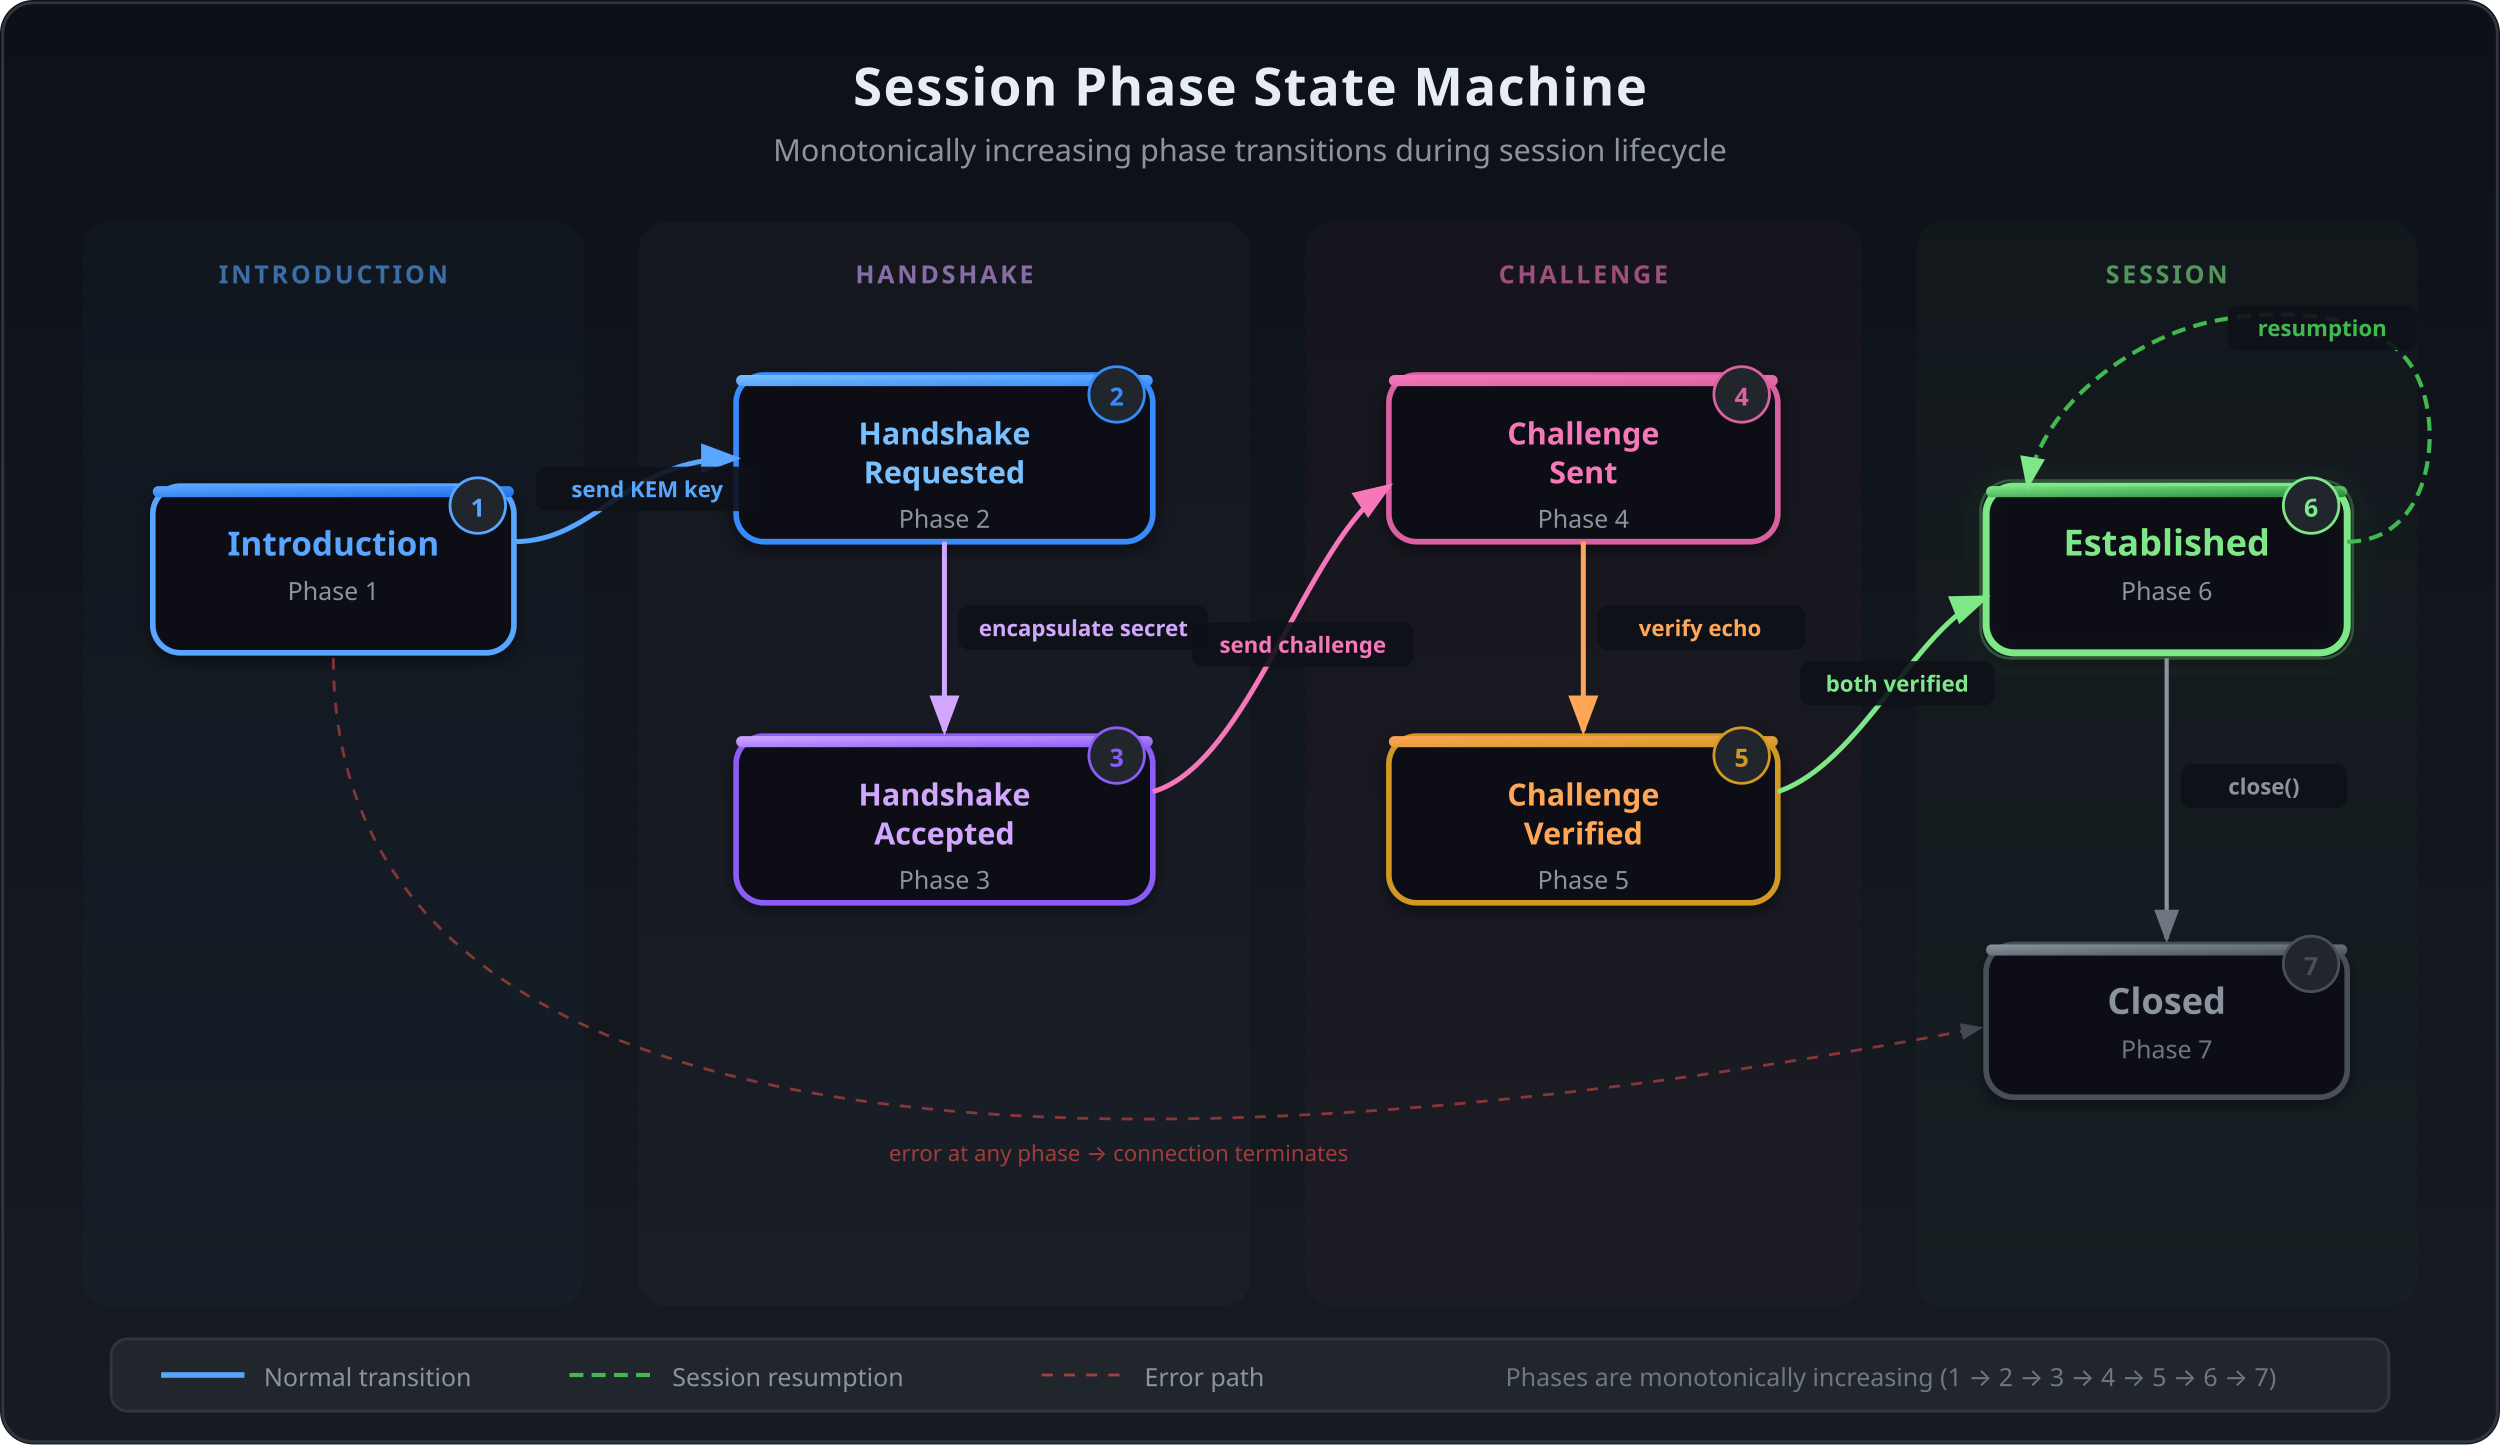
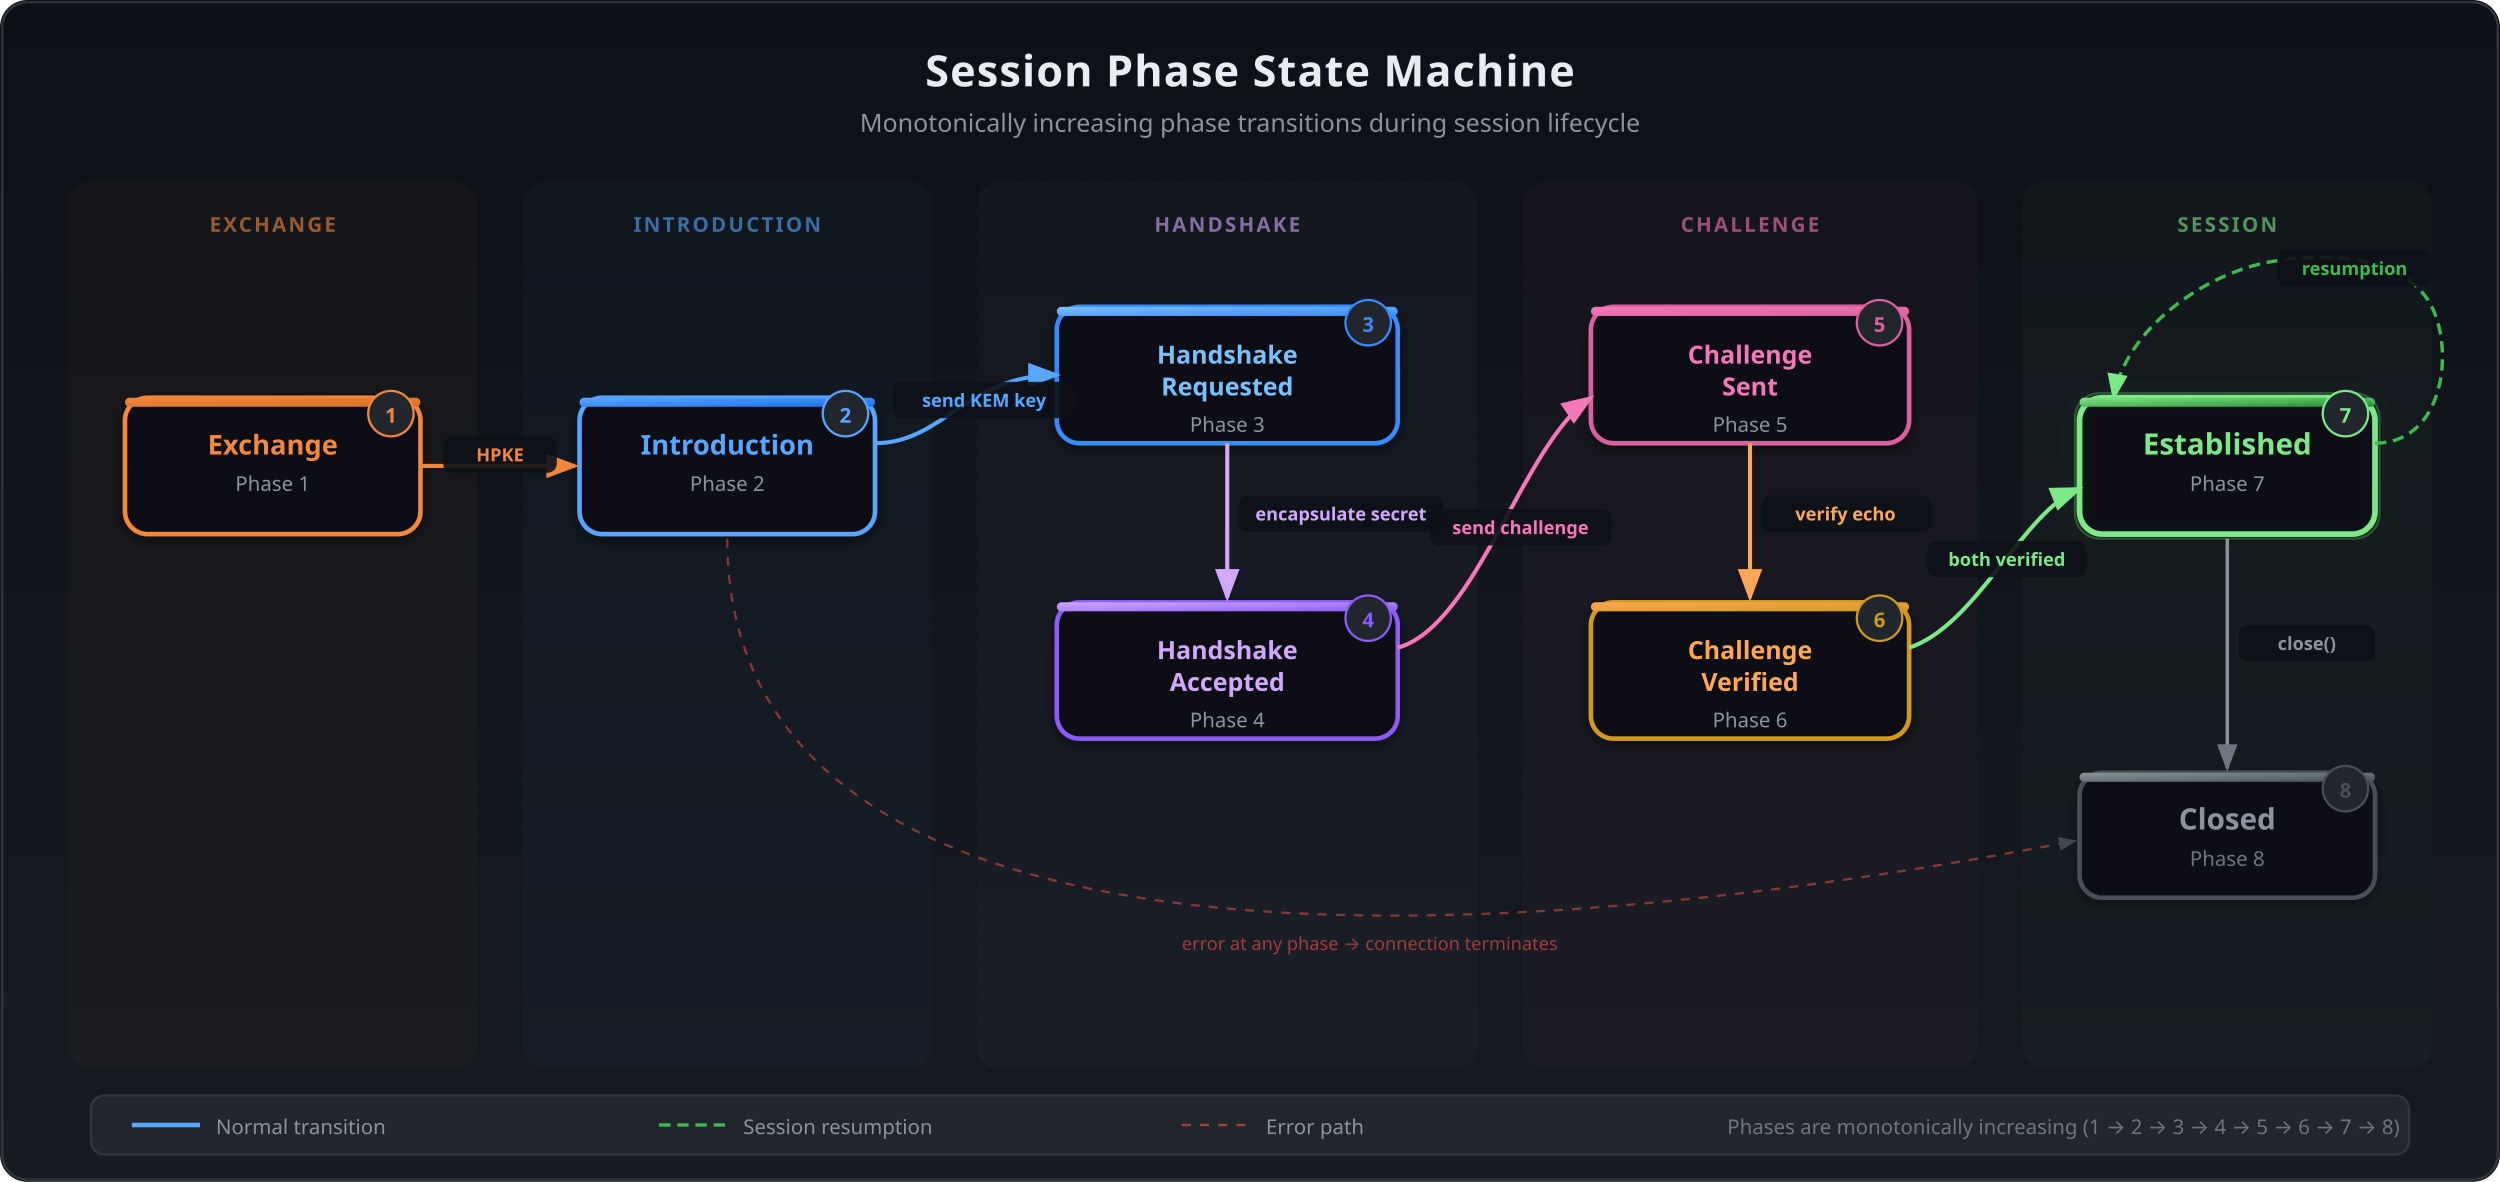
- <svg xmlns="http://www.w3.org/2000/svg" viewBox="0 0 900 520" font-family="'Segoe UI',system-ui,-apple-system,sans-serif">
+ <svg xmlns="http://www.w3.org/2000/svg" viewBox="0 0 1100 520" font-family="'Segoe UI',system-ui,-apple-system,sans-serif">
  <defs>
    <linearGradient id="bg" x1="0" y1="0" x2="0" y2="1">
      <stop offset="0%" stop-color="#0d1117" />
      <stop offset="100%" stop-color="#161b22" />
+     </linearGradient>
+     <linearGradient id="gExch" x1="0" y1="0" x2="1" y2="1">
+       <stop offset="0%" stop-color="#f0883e" />
+       <stop offset="100%" stop-color="#da6d25" />
    </linearGradient>
    <linearGradient id="gIntro" x1="0" y1="0" x2="1" y2="1">
      <stop offset="0%" stop-color="#58a6ff" />
      <stop offset="100%" stop-color="#1f6feb" />
    </linearGradient>
    <linearGradient id="gHsReq" x1="0" y1="0" x2="1" y2="1">
      <stop offset="0%" stop-color="#79c0ff" />
      <stop offset="100%" stop-color="#388bfd" />
    </linearGradient>
    <linearGradient id="gHsAcc" x1="0" y1="0" x2="1" y2="1">
      <stop offset="0%" stop-color="#d2a8ff" />
      <stop offset="100%" stop-color="#8b5cf6" />
    </linearGradient>
    <linearGradient id="gChSent" x1="0" y1="0" x2="1" y2="1">
      <stop offset="0%" stop-color="#f778ba" />
      <stop offset="100%" stop-color="#db61a2" />
    </linearGradient>
    <linearGradient id="gChVer" x1="0" y1="0" x2="1" y2="1">
      <stop offset="0%" stop-color="#ffa657" />
      <stop offset="100%" stop-color="#d29922" />
    </linearGradient>
    <linearGradient id="gEstab" x1="0" y1="0" x2="1" y2="1">
      <stop offset="0%" stop-color="#7ee787" />
      <stop offset="100%" stop-color="#238636" />
    </linearGradient>
    <linearGradient id="gClosed" x1="0" y1="0" x2="1" y2="1">
      <stop offset="0%" stop-color="#8b949e" />
      <stop offset="100%" stop-color="#484f58" />
    </linearGradient>
    <filter id="shadow">
      <feDropShadow dx="0" dy="2" stdDeviation="3" flood-color="#000" flood-opacity="0.5" />
    </filter>
    <filter id="glow">
      <feGaussianBlur stdDeviation="4" result="blur" />
      <feMerge>
        <feMergeNode in="blur" />
        <feMergeNode in="SourceGraphic" />
      </feMerge>
    </filter>
+     <marker id="arrowOrange" markerWidth="8" markerHeight="6" refX="7" refY="3" orient="auto" markerUnits="strokeWidth">
+       <polygon points="0 0, 8 3, 0 6" fill="#f0883e" />
+     </marker>
    <marker id="arrowGray" markerWidth="8" markerHeight="6" refX="7" refY="3" orient="auto" markerUnits="strokeWidth">
      <polygon points="0 0, 8 3, 0 6" fill="#8b949e" />
    </marker>
    <marker id="arrowBlue" markerWidth="8" markerHeight="6" refX="7" refY="3" orient="auto" markerUnits="strokeWidth">
      <polygon points="0 0, 8 3, 0 6" fill="#58a6ff" />
    </marker>
    <marker id="arrowPurple" markerWidth="8" markerHeight="6" refX="7" refY="3" orient="auto" markerUnits="strokeWidth">
      <polygon points="0 0, 8 3, 0 6" fill="#d2a8ff" />
    </marker>
    <marker id="arrowPink" markerWidth="8" markerHeight="6" refX="7" refY="3" orient="auto" markerUnits="strokeWidth">
      <polygon points="0 0, 8 3, 0 6" fill="#f778ba" />
    </marker>
-     <marker id="arrowOrange" markerWidth="8" markerHeight="6" refX="7" refY="3" orient="auto" markerUnits="strokeWidth">
+     <marker id="arrowOrangeVer" markerWidth="8" markerHeight="6" refX="7" refY="3" orient="auto" markerUnits="strokeWidth">
      <polygon points="0 0, 8 3, 0 6" fill="#ffa657" />
    </marker>
    <marker id="arrowGreen" markerWidth="8" markerHeight="6" refX="7" refY="3" orient="auto" markerUnits="strokeWidth">
      <polygon points="0 0, 8 3, 0 6" fill="#7ee787" />
    </marker>
    <marker id="arrowDimGray" markerWidth="8" markerHeight="6" refX="7" refY="3" orient="auto" markerUnits="strokeWidth">
      <polygon points="0 0, 8 3, 0 6" fill="#6e7681" />
    </marker>
  </defs>
-   <rect width="900" height="520" rx="12" fill="url(#bg)" />
-   <rect x="1" y="1" width="898" height="518" rx="11" fill="none" stroke="#30363d" stroke-width="1" />
-   <text x="450" y="38" text-anchor="middle" fill="#e6edf3" font-size="19" font-weight="700" letter-spacing="0.5">Session Phase State Machine</text>
-   <text x="450" y="58" text-anchor="middle" fill="#8b949e" font-size="11">Monotonically increasing phase transitions during session lifecycle</text>
-   <rect x="30" y="80" width="180" height="390" rx="10" fill="#58a6ff" opacity="0.03" stroke="#58a6ff" stroke-width="0.5" stroke-dasharray="6,4" />
-   <text x="120" y="102" text-anchor="middle" fill="#58a6ff" font-size="9" font-weight="600" letter-spacing="1" opacity="0.6">INTRODUCTION</text>
-   <rect x="230" y="80" width="220" height="390" rx="10" fill="#d2a8ff" opacity="0.03" stroke="#d2a8ff" stroke-width="0.5" stroke-dasharray="6,4" />
-   <text x="340" y="102" text-anchor="middle" fill="#d2a8ff" font-size="9" font-weight="600" letter-spacing="1" opacity="0.6">HANDSHAKE</text>
-   <rect x="470" y="80" width="200" height="390" rx="10" fill="#f778ba" opacity="0.03" stroke="#f778ba" stroke-width="0.5" stroke-dasharray="6,4" />
-   <text x="570" y="102" text-anchor="middle" fill="#f778ba" font-size="9" font-weight="600" letter-spacing="1" opacity="0.6">CHALLENGE</text>
-   <rect x="690" y="80" width="180" height="390" rx="10" fill="#7ee787" opacity="0.03" stroke="#7ee787" stroke-width="0.5" stroke-dasharray="6,4" />
-   <text x="780" y="102" text-anchor="middle" fill="#7ee787" font-size="9" font-weight="600" letter-spacing="1" opacity="0.6">SESSION</text>
-   <rect x="55" y="175" width="130" height="60" rx="10" fill="#0d1117" stroke="#58a6ff" stroke-width="2" filter="url(#shadow)" />
-   <rect x="55" y="175" width="130" height="4" rx="2" fill="url(#gIntro)" />
-   <text x="120" y="200" text-anchor="middle" fill="#58a6ff" font-size="12" font-weight="700">Introduction</text>
+   <rect width="1100" height="520" rx="12" fill="url(#bg)" />
+   <rect x="1" y="1" width="1098" height="518" rx="11" fill="none" stroke="#30363d" stroke-width="1" />
+   <text x="550" y="38" text-anchor="middle" fill="#e6edf3" font-size="19" font-weight="700" letter-spacing="0.5">Session Phase State Machine</text>
+   <text x="550" y="58" text-anchor="middle" fill="#8b949e" font-size="11">Monotonically increasing phase transitions during session lifecycle</text>
+   <rect x="30" y="80" width="180" height="390" rx="10" fill="#f0883e" opacity="0.03" stroke="#f0883e" stroke-width="0.5" stroke-dasharray="6,4" />
+   <text x="120" y="102" text-anchor="middle" fill="#f0883e" font-size="9" font-weight="600" letter-spacing="1" opacity="0.6">EXCHANGE</text>
+   <rect x="230" y="80" width="180" height="390" rx="10" fill="#58a6ff" opacity="0.03" stroke="#58a6ff" stroke-width="0.5" stroke-dasharray="6,4" />
+   <text x="320" y="102" text-anchor="middle" fill="#58a6ff" font-size="9" font-weight="600" letter-spacing="1" opacity="0.6">INTRODUCTION</text>
+   <rect x="430" y="80" width="220" height="390" rx="10" fill="#d2a8ff" opacity="0.03" stroke="#d2a8ff" stroke-width="0.5" stroke-dasharray="6,4" />
+   <text x="540" y="102" text-anchor="middle" fill="#d2a8ff" font-size="9" font-weight="600" letter-spacing="1" opacity="0.6">HANDSHAKE</text>
+   <rect x="670" y="80" width="200" height="390" rx="10" fill="#f778ba" opacity="0.03" stroke="#f778ba" stroke-width="0.5" stroke-dasharray="6,4" />
+   <text x="770" y="102" text-anchor="middle" fill="#f778ba" font-size="9" font-weight="600" letter-spacing="1" opacity="0.6">CHALLENGE</text>
+   <rect x="890" y="80" width="180" height="390" rx="10" fill="#7ee787" opacity="0.03" stroke="#7ee787" stroke-width="0.5" stroke-dasharray="6,4" />
+   <text x="980" y="102" text-anchor="middle" fill="#7ee787" font-size="9" font-weight="600" letter-spacing="1" opacity="0.6">SESSION</text>
+   <rect x="55" y="175" width="130" height="60" rx="10" fill="#0d1117" stroke="#f0883e" stroke-width="2" filter="url(#shadow)" />
+   <rect x="55" y="175" width="130" height="4" rx="2" fill="url(#gExch)" />
+   <text x="120" y="200" text-anchor="middle" fill="#f0883e" font-size="12" font-weight="700">Exchange</text>
  <text x="120" y="216" text-anchor="middle" fill="#8b949e" font-size="9">Phase 1</text>
-   <circle cx="172" cy="182" r="10" fill="#21262d" stroke="#58a6ff" stroke-width="1" />
-   <text x="172" y="186" text-anchor="middle" fill="#58a6ff" font-size="9" font-weight="700">1</text>
-   <rect x="265" y="135" width="150" height="60" rx="10" fill="#0d1117" stroke="#388bfd" stroke-width="2" filter="url(#shadow)" />
-   <rect x="265" y="135" width="150" height="4" rx="2" fill="url(#gHsReq)" />
-   <text x="340" y="160" text-anchor="middle" fill="#79c0ff" font-size="11" font-weight="700">Handshake</text>
-   <text x="340" y="174" text-anchor="middle" fill="#79c0ff" font-size="11" font-weight="700">Requested</text>
-   <text x="340" y="190" text-anchor="middle" fill="#8b949e" font-size="9">Phase 2</text>
-   <circle cx="402" cy="142" r="10" fill="#21262d" stroke="#388bfd" stroke-width="1" />
-   <text x="402" y="146" text-anchor="middle" fill="#388bfd" font-size="9" font-weight="700">2</text>
-   <rect x="265" y="265" width="150" height="60" rx="10" fill="#0d1117" stroke="#8b5cf6" stroke-width="2" filter="url(#shadow)" />
-   <rect x="265" y="265" width="150" height="4" rx="2" fill="url(#gHsAcc)" />
-   <text x="340" y="290" text-anchor="middle" fill="#d2a8ff" font-size="11" font-weight="700">Handshake</text>
-   <text x="340" y="304" text-anchor="middle" fill="#d2a8ff" font-size="11" font-weight="700">Accepted</text>
-   <text x="340" y="320" text-anchor="middle" fill="#8b949e" font-size="9">Phase 3</text>
-   <circle cx="402" cy="272" r="10" fill="#21262d" stroke="#8b5cf6" stroke-width="1" />
-   <text x="402" y="276" text-anchor="middle" fill="#8b5cf6" font-size="9" font-weight="700">3</text>
-   <rect x="500" y="135" width="140" height="60" rx="10" fill="#0d1117" stroke="#db61a2" stroke-width="2" filter="url(#shadow)" />
-   <rect x="500" y="135" width="140" height="4" rx="2" fill="url(#gChSent)" />
-   <text x="570" y="160" text-anchor="middle" fill="#f778ba" font-size="11" font-weight="700">Challenge</text>
-   <text x="570" y="174" text-anchor="middle" fill="#f778ba" font-size="11" font-weight="700">Sent</text>
-   <text x="570" y="190" text-anchor="middle" fill="#8b949e" font-size="9">Phase 4</text>
-   <circle cx="627" cy="142" r="10" fill="#21262d" stroke="#db61a2" stroke-width="1" />
-   <text x="627" y="146" text-anchor="middle" fill="#db61a2" font-size="9" font-weight="700">4</text>
-   <rect x="500" y="265" width="140" height="60" rx="10" fill="#0d1117" stroke="#d29922" stroke-width="2" filter="url(#shadow)" />
-   <rect x="500" y="265" width="140" height="4" rx="2" fill="url(#gChVer)" />
-   <text x="570" y="290" text-anchor="middle" fill="#ffa657" font-size="11" font-weight="700">Challenge</text>
-   <text x="570" y="304" text-anchor="middle" fill="#ffa657" font-size="11" font-weight="700">Verified</text>
-   <text x="570" y="320" text-anchor="middle" fill="#8b949e" font-size="9">Phase 5</text>
-   <circle cx="627" cy="272" r="10" fill="#21262d" stroke="#d29922" stroke-width="1" />
-   <text x="627" y="276" text-anchor="middle" fill="#d29922" font-size="9" font-weight="700">5</text>
-   <rect x="715" y="175" width="130" height="60" rx="10" fill="#0d1117" stroke="#7ee787" stroke-width="2.5" filter="url(#shadow)" />
-   <rect x="715" y="175" width="130" height="4" rx="2" fill="url(#gEstab)" />
-   <rect x="713" y="173" width="134" height="64" rx="11" fill="none" stroke="#7ee787" stroke-width="1" opacity="0.3" filter="url(#glow)" />
-   <text x="780" y="200" text-anchor="middle" fill="#7ee787" font-size="13" font-weight="700">Established</text>
-   <text x="780" y="216" text-anchor="middle" fill="#8b949e" font-size="9">Phase 6</text>
-   <circle cx="832" cy="182" r="10" fill="#21262d" stroke="#7ee787" stroke-width="1" />
-   <text x="832" y="186" text-anchor="middle" fill="#7ee787" font-size="9" font-weight="700">6</text>
-   <rect x="715" y="340" width="130" height="55" rx="10" fill="#0d1117" stroke="#484f58" stroke-width="2" filter="url(#shadow)" />
-   <rect x="715" y="340" width="130" height="4" rx="2" fill="url(#gClosed)" />
-   <text x="780" y="365" text-anchor="middle" fill="#8b949e" font-size="13" font-weight="700">Closed</text>
-   <text x="780" y="381" text-anchor="middle" fill="#6e7681" font-size="9">Phase 7</text>
-   <circle cx="832" cy="347" r="10" fill="#21262d" stroke="#484f58" stroke-width="1" />
-   <text x="832" y="351" text-anchor="middle" fill="#484f58" font-size="9" font-weight="700">7</text>
-   <path d="M 185 195 C 215 195, 225 165, 265 165" fill="none" stroke="#58a6ff" stroke-width="1.8" marker-end="url(#arrowBlue)" />
-   <rect x="193" y="168" width="80" height="16" rx="4" fill="#0d1117" opacity="0.9" />
-   <text x="233" y="179" text-anchor="middle" fill="#58a6ff" font-size="8" font-weight="600">send KEM key</text>
-   <line x1="340" y1="195" x2="340" y2="263" stroke="#d2a8ff" stroke-width="1.8" marker-end="url(#arrowPurple)" />
-   <rect x="345" y="218" width="90" height="16" rx="4" fill="#0d1117" opacity="0.9" />
-   <text x="390" y="229" text-anchor="middle" fill="#d2a8ff" font-size="8" font-weight="600">encapsulate secret</text>
-   <path d="M 415 285 C 450 275, 470 195, 500 175" fill="none" stroke="#f778ba" stroke-width="1.8" marker-end="url(#arrowPink)" />
-   <rect x="429" y="224" width="80" height="16" rx="4" fill="#0d1117" opacity="0.9" />
-   <text x="469" y="235" text-anchor="middle" fill="#f778ba" font-size="8" font-weight="600">send challenge</text>
-   <line x1="570" y1="195" x2="570" y2="263" stroke="#ffa657" stroke-width="1.8" marker-end="url(#arrowOrange)" />
-   <rect x="575" y="218" width="75" height="16" rx="4" fill="#0d1117" opacity="0.9" />
-   <text x="612" y="229" text-anchor="middle" fill="#ffa657" font-size="8" font-weight="600">verify echo</text>
-   <path d="M 640 285 C 670 275, 690 225, 715 215" fill="none" stroke="#7ee787" stroke-width="1.8" marker-end="url(#arrowGreen)" />
-   <rect x="648" y="238" width="70" height="16" rx="4" fill="#0d1117" opacity="0.9" />
-   <text x="683" y="249" text-anchor="middle" fill="#7ee787" font-size="8" font-weight="600">both verified</text>
-   <line x1="780" y1="237" x2="780" y2="338" stroke="#8b949e" stroke-width="1.5" marker-end="url(#arrowDimGray)" />
-   <rect x="785" y="275" width="60" height="16" rx="4" fill="#0d1117" opacity="0.9" />
-   <text x="815" y="286" text-anchor="middle" fill="#8b949e" font-size="8" font-weight="600">close()</text>
-   <path d="M 845 195 C 875 195, 880 155, 870 135 C 860 115, 830 110, 800 115 C 770 120, 735 145, 730 175" fill="none" stroke="#3fb950" stroke-width="1.5" stroke-dasharray="5,3" marker-end="url(#arrowGreen)" />
-   <rect x="802" y="110" width="68" height="16" rx="4" fill="#0d1117" opacity="0.9" />
-   <text x="836" y="121" text-anchor="middle" fill="#3fb950" font-size="8" font-weight="600">resumption</text>
-   <path d="M 120 237 C 120 420, 400 430, 713 370" fill="none" stroke="#f85149" stroke-width="1" stroke-dasharray="4,4" marker-end="url(#arrowDimGray)" opacity="0.5" />
-   <text x="320" y="418" fill="#f85149" font-size="8" opacity="0.6">error at any phase → connection terminates</text>
-   <rect x="40" y="482" width="820" height="26" rx="6" fill="#21262d" stroke="#30363d" stroke-width="1" />
+   <circle cx="172" cy="182" r="10" fill="#21262d" stroke="#f0883e" stroke-width="1" />
+   <text x="172" y="186" text-anchor="middle" fill="#f0883e" font-size="9" font-weight="700">1</text>
+   <rect x="255" y="175" width="130" height="60" rx="10" fill="#0d1117" stroke="#58a6ff" stroke-width="2" filter="url(#shadow)" />
+   <rect x="255" y="175" width="130" height="4" rx="2" fill="url(#gIntro)" />
+   <text x="320" y="200" text-anchor="middle" fill="#58a6ff" font-size="12" font-weight="700">Introduction</text>
+   <text x="320" y="216" text-anchor="middle" fill="#8b949e" font-size="9">Phase 2</text>
+   <circle cx="372" cy="182" r="10" fill="#21262d" stroke="#58a6ff" stroke-width="1" />
+   <text x="372" y="186" text-anchor="middle" fill="#58a6ff" font-size="9" font-weight="700">2</text>
+   <rect x="465" y="135" width="150" height="60" rx="10" fill="#0d1117" stroke="#388bfd" stroke-width="2" filter="url(#shadow)" />
+   <rect x="465" y="135" width="150" height="4" rx="2" fill="url(#gHsReq)" />
+   <text x="540" y="160" text-anchor="middle" fill="#79c0ff" font-size="11" font-weight="700">Handshake</text>
+   <text x="540" y="174" text-anchor="middle" fill="#79c0ff" font-size="11" font-weight="700">Requested</text>
+   <text x="540" y="190" text-anchor="middle" fill="#8b949e" font-size="9">Phase 3</text>
+   <circle cx="602" cy="142" r="10" fill="#21262d" stroke="#388bfd" stroke-width="1" />
+   <text x="602" y="146" text-anchor="middle" fill="#388bfd" font-size="9" font-weight="700">3</text>
+   <rect x="465" y="265" width="150" height="60" rx="10" fill="#0d1117" stroke="#8b5cf6" stroke-width="2" filter="url(#shadow)" />
+   <rect x="465" y="265" width="150" height="4" rx="2" fill="url(#gHsAcc)" />
+   <text x="540" y="290" text-anchor="middle" fill="#d2a8ff" font-size="11" font-weight="700">Handshake</text>
+   <text x="540" y="304" text-anchor="middle" fill="#d2a8ff" font-size="11" font-weight="700">Accepted</text>
+   <text x="540" y="320" text-anchor="middle" fill="#8b949e" font-size="9">Phase 4</text>
+   <circle cx="602" cy="272" r="10" fill="#21262d" stroke="#8b5cf6" stroke-width="1" />
+   <text x="602" y="276" text-anchor="middle" fill="#8b5cf6" font-size="9" font-weight="700">4</text>
+   <rect x="700" y="135" width="140" height="60" rx="10" fill="#0d1117" stroke="#db61a2" stroke-width="2" filter="url(#shadow)" />
+   <rect x="700" y="135" width="140" height="4" rx="2" fill="url(#gChSent)" />
+   <text x="770" y="160" text-anchor="middle" fill="#f778ba" font-size="11" font-weight="700">Challenge</text>
+   <text x="770" y="174" text-anchor="middle" fill="#f778ba" font-size="11" font-weight="700">Sent</text>
+   <text x="770" y="190" text-anchor="middle" fill="#8b949e" font-size="9">Phase 5</text>
+   <circle cx="827" cy="142" r="10" fill="#21262d" stroke="#db61a2" stroke-width="1" />
+   <text x="827" y="146" text-anchor="middle" fill="#db61a2" font-size="9" font-weight="700">5</text>
+   <rect x="700" y="265" width="140" height="60" rx="10" fill="#0d1117" stroke="#d29922" stroke-width="2" filter="url(#shadow)" />
+   <rect x="700" y="265" width="140" height="4" rx="2" fill="url(#gChVer)" />
+   <text x="770" y="290" text-anchor="middle" fill="#ffa657" font-size="11" font-weight="700">Challenge</text>
+   <text x="770" y="304" text-anchor="middle" fill="#ffa657" font-size="11" font-weight="700">Verified</text>
+   <text x="770" y="320" text-anchor="middle" fill="#8b949e" font-size="9">Phase 6</text>
+   <circle cx="827" cy="272" r="10" fill="#21262d" stroke="#d29922" stroke-width="1" />
+   <text x="827" y="276" text-anchor="middle" fill="#d29922" font-size="9" font-weight="700">6</text>
+   <rect x="915" y="175" width="130" height="60" rx="10" fill="#0d1117" stroke="#7ee787" stroke-width="2.5" filter="url(#shadow)" />
+   <rect x="915" y="175" width="130" height="4" rx="2" fill="url(#gEstab)" />
+   <rect x="913" y="173" width="134" height="64" rx="11" fill="none" stroke="#7ee787" stroke-width="1" opacity="0.3" filter="url(#glow)" />
+   <text x="980" y="200" text-anchor="middle" fill="#7ee787" font-size="13" font-weight="700">Established</text>
+   <text x="980" y="216" text-anchor="middle" fill="#8b949e" font-size="9">Phase 7</text>
+   <circle cx="1032" cy="182" r="10" fill="#21262d" stroke="#7ee787" stroke-width="1" />
+   <text x="1032" y="186" text-anchor="middle" fill="#7ee787" font-size="9" font-weight="700">7</text>
+   <rect x="915" y="340" width="130" height="55" rx="10" fill="#0d1117" stroke="#484f58" stroke-width="2" filter="url(#shadow)" />
+   <rect x="915" y="340" width="130" height="4" rx="2" fill="url(#gClosed)" />
+   <text x="980" y="365" text-anchor="middle" fill="#8b949e" font-size="13" font-weight="700">Closed</text>
+   <text x="980" y="381" text-anchor="middle" fill="#6e7681" font-size="9">Phase 8</text>
+   <circle cx="1032" cy="347" r="10" fill="#21262d" stroke="#484f58" stroke-width="1" />
+   <text x="1032" y="351" text-anchor="middle" fill="#484f58" font-size="9" font-weight="700">8</text>
+   <line x1="185" y1="205" x2="253" y2="205" stroke="#f0883e" stroke-width="1.8" marker-end="url(#arrowOrange)" />
+   <rect x="195" y="192" width="50" height="16" rx="4" fill="#0d1117" opacity="0.9" />
+   <text x="220" y="203" text-anchor="middle" fill="#f0883e" font-size="8" font-weight="600">HPKE</text>
+   <path d="M 385 195 C 415 195, 425 165, 465 165" fill="none" stroke="#58a6ff" stroke-width="1.8" marker-end="url(#arrowBlue)" />
+   <rect x="393" y="168" width="80" height="16" rx="4" fill="#0d1117" opacity="0.9" />
+   <text x="433" y="179" text-anchor="middle" fill="#58a6ff" font-size="8" font-weight="600">send KEM key</text>
+   <line x1="540" y1="195" x2="540" y2="263" stroke="#d2a8ff" stroke-width="1.8" marker-end="url(#arrowPurple)" />
+   <rect x="545" y="218" width="90" height="16" rx="4" fill="#0d1117" opacity="0.9" />
+   <text x="590" y="229" text-anchor="middle" fill="#d2a8ff" font-size="8" font-weight="600">encapsulate secret</text>
+   <path d="M 615 285 C 650 275, 670 195, 700 175" fill="none" stroke="#f778ba" stroke-width="1.8" marker-end="url(#arrowPink)" />
+   <rect x="629" y="224" width="80" height="16" rx="4" fill="#0d1117" opacity="0.9" />
+   <text x="669" y="235" text-anchor="middle" fill="#f778ba" font-size="8" font-weight="600">send challenge</text>
+   <line x1="770" y1="195" x2="770" y2="263" stroke="#ffa657" stroke-width="1.8" marker-end="url(#arrowOrangeVer)" />
+   <rect x="775" y="218" width="75" height="16" rx="4" fill="#0d1117" opacity="0.9" />
+   <text x="812" y="229" text-anchor="middle" fill="#ffa657" font-size="8" font-weight="600">verify echo</text>
+   <path d="M 840 285 C 870 275, 890 225, 915 215" fill="none" stroke="#7ee787" stroke-width="1.8" marker-end="url(#arrowGreen)" />
+   <rect x="848" y="238" width="70" height="16" rx="4" fill="#0d1117" opacity="0.9" />
+   <text x="883" y="249" text-anchor="middle" fill="#7ee787" font-size="8" font-weight="600">both verified</text>
+   <line x1="980" y1="237" x2="980" y2="338" stroke="#8b949e" stroke-width="1.5" marker-end="url(#arrowDimGray)" />
+   <rect x="985" y="275" width="60" height="16" rx="4" fill="#0d1117" opacity="0.9" />
+   <text x="1015" y="286" text-anchor="middle" fill="#8b949e" font-size="8" font-weight="600">close()</text>
+   <path d="M 1045 195 C 1075 195, 1080 155, 1070 135 C 1060 115, 1030 110, 1000 115 C 970 120, 935 145, 930 175" fill="none" stroke="#3fb950" stroke-width="1.5" stroke-dasharray="5,3" marker-end="url(#arrowGreen)" />
+   <rect x="1002" y="110" width="68" height="16" rx="4" fill="#0d1117" opacity="0.9" />
+   <text x="1036" y="121" text-anchor="middle" fill="#3fb950" font-size="8" font-weight="600">resumption</text>
+   <path d="M 320 237 C 320 420, 600 430, 913 370" fill="none" stroke="#f85149" stroke-width="1" stroke-dasharray="4,4" marker-end="url(#arrowDimGray)" opacity="0.5" />
+   <text x="520" y="418" fill="#f85149" font-size="8" opacity="0.6">error at any phase → connection terminates</text>
+   <rect x="40" y="482" width="1020" height="26" rx="6" fill="#21262d" stroke="#30363d" stroke-width="1" />
  <line x1="58" y1="495" x2="88" y2="495" stroke="#58a6ff" stroke-width="2" />
  <text x="95" y="499" fill="#8b949e" font-size="9">Normal transition</text>
-   <line x1="205" y1="495" x2="235" y2="495" stroke="#3fb950" stroke-width="1.5" stroke-dasharray="5,3" />
-   <text x="242" y="499" fill="#8b949e" font-size="9">Session resumption</text>
-   <line x1="375" y1="495" x2="405" y2="495" stroke="#f85149" stroke-width="1" stroke-dasharray="4,4" opacity="0.6" />
-   <text x="412" y="499" fill="#8b949e" font-size="9">Error path</text>
-   <text x="542" y="499" fill="#6e7681" font-size="9">Phases are monotonically increasing (1 → 2 → 3 → 4 → 5 → 6 → 7)</text>
+   <line x1="290" y1="495" x2="320" y2="495" stroke="#3fb950" stroke-width="1.5" stroke-dasharray="5,3" />
+   <text x="327" y="499" fill="#8b949e" font-size="9">Session resumption</text>
+   <line x1="520" y1="495" x2="550" y2="495" stroke="#f85149" stroke-width="1" stroke-dasharray="4,4" opacity="0.6" />
+   <text x="557" y="499" fill="#8b949e" font-size="9">Error path</text>
+   <text x="760" y="499" fill="#6e7681" font-size="9">Phases are monotonically increasing (1 → 2 → 3 → 4 → 5 → 6 → 7 → 8)</text>
</svg>
